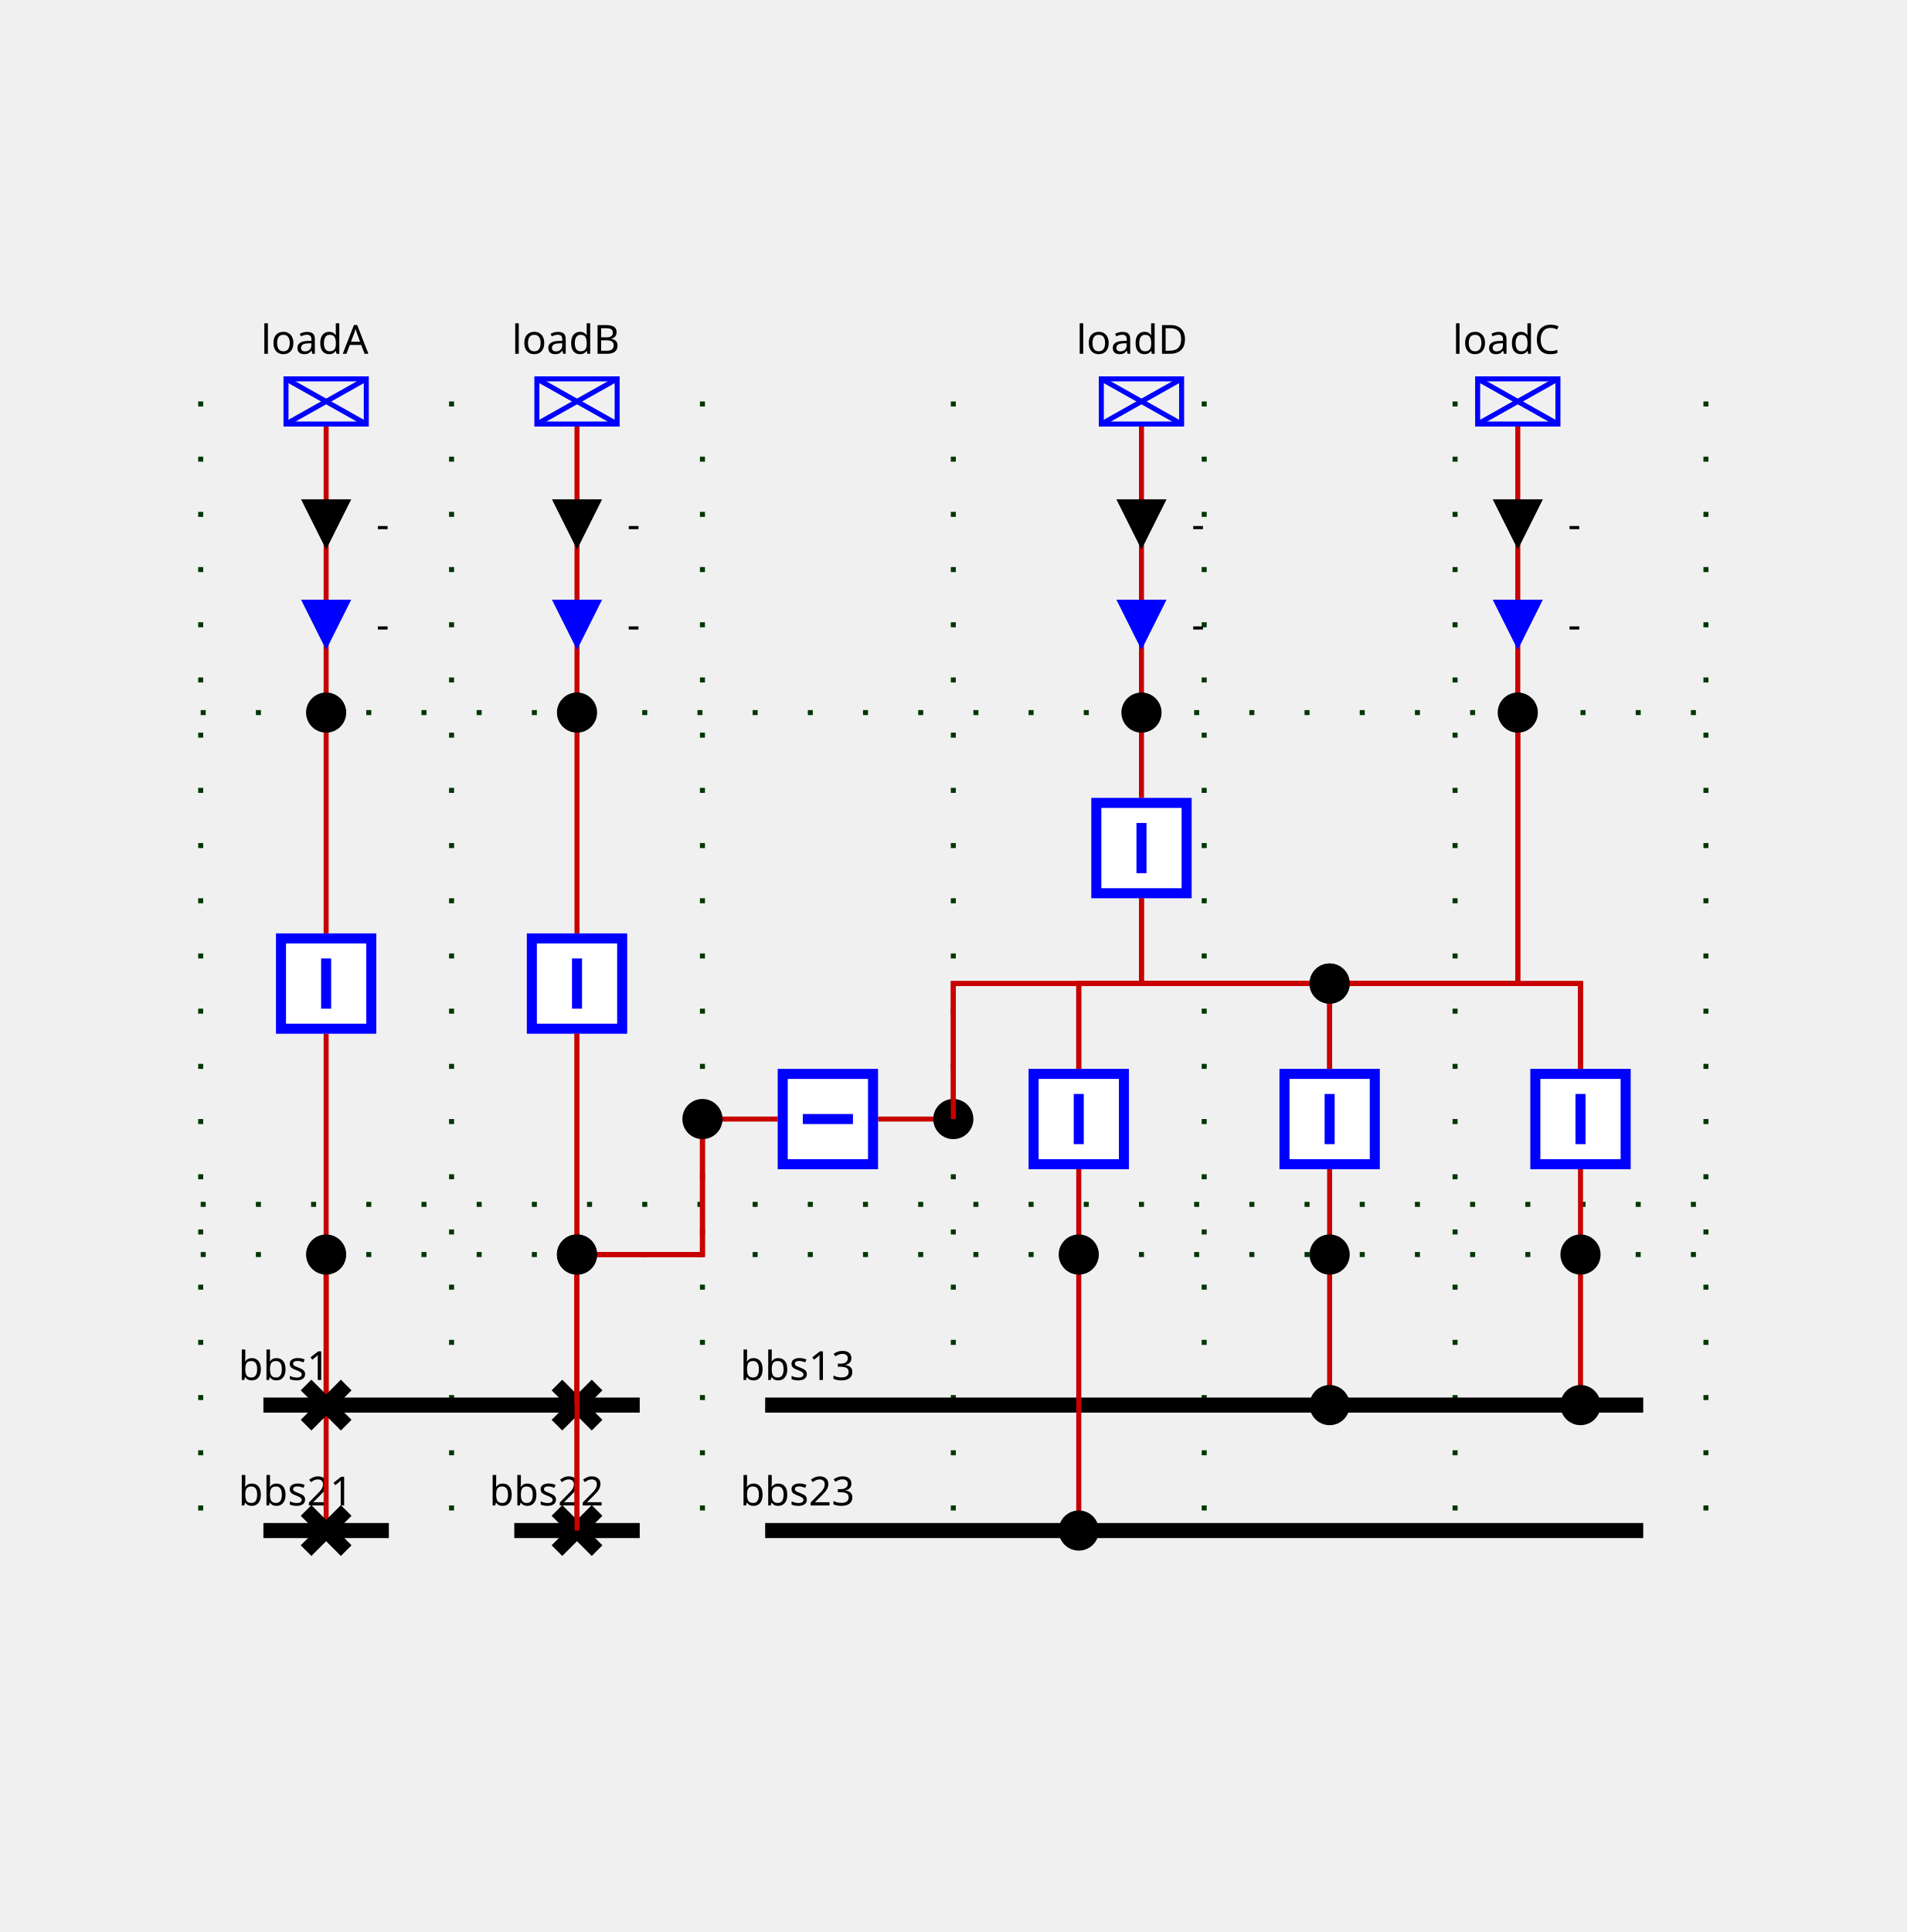
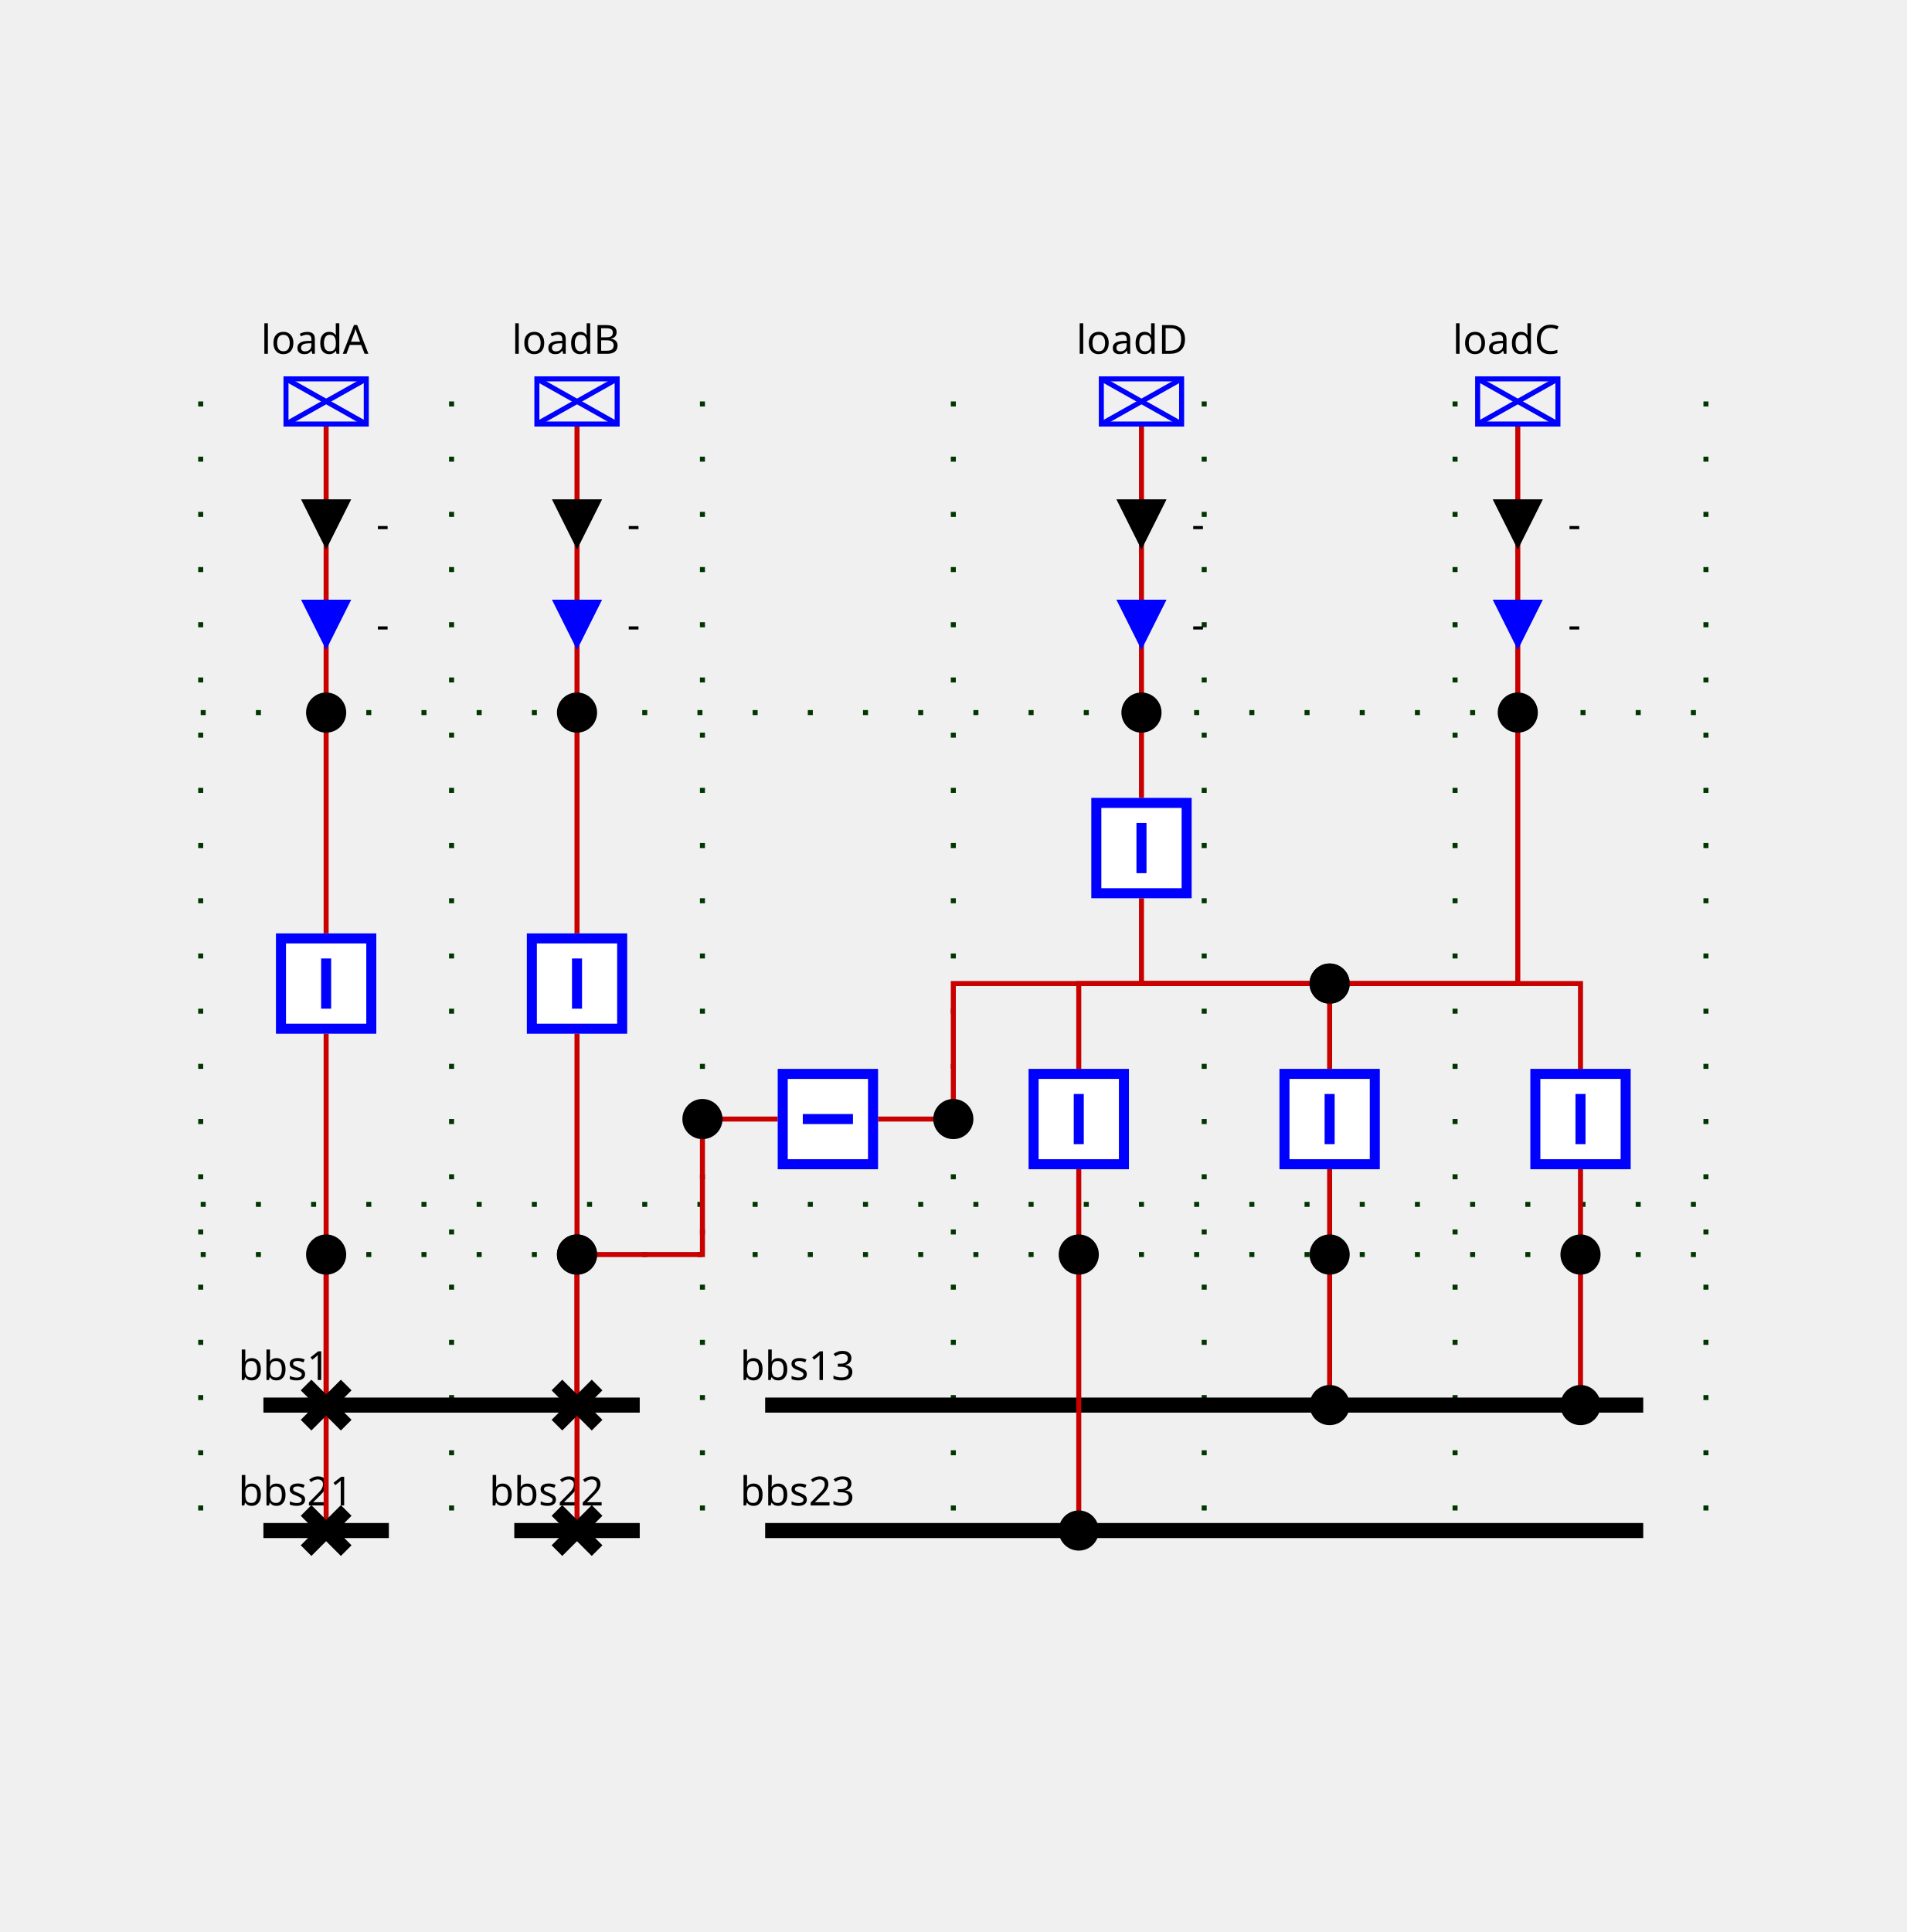
<svg xmlns="http://www.w3.org/2000/svg" height="385.0" viewBox="0 0 380.0 385.0" width="380.0">
  <style>
/* ----------------------------------------------------------------------- */
/* File: tautologies.css ------------------------------------------------- */
.sld-out .sld-arrow-in {visibility: hidden}
.sld-in .sld-arrow-out {visibility: hidden}
.sld-closed .sld-sw-open {visibility: hidden}
.sld-open .sld-sw-closed {visibility: hidden}
.sld-hidden-node {visibility: hidden}
.sld-top-feeder .sld-label {dominant-baseline: auto}
.sld-bottom-feeder .sld-label {dominant-baseline: hanging}
.sld-arrow-p .sld-label {dominant-baseline: middle}
.sld-arrow-q .sld-label {dominant-baseline: middle}
/* ----------------------------------------------------------------------- */
/* File : components.css ------------------------------------------------- */
/* Stroke black */
.sld-disconnector {stroke-width: 3; stroke: black; fill: none}
/* Stroke blue */
.sld-breaker {stroke-width: 2; stroke: blue; fill:white}
.sld-load-break-switch {stroke: blue; fill: white}
/* Stroke --sld-vl-color with fallback black */
.sld-bus-connection {fill: var(--sld-vl-color, black)}
.sld-cell-shape-flat .sld-bus-connection {visibility: hidden}
.sld-busbar-section {stroke: var(--sld-vl-color, black); stroke-width: 3; fill: none}
/* Stroke --sld-vl-color with fallback red */
.sld-wire {stroke: var(--sld-vl-color, #c80000); fill: none}
/* Stroke --sld-vl-color with fallback blue */
.sld-load {stroke: var(--sld-vl-color, blue); fill: none}
.sld-generator {stroke: var(--sld-vl-color, blue); fill: none}
.sld-two-wt {stroke: var(--sld-vl-color, blue); fill: none}
.sld-three-wt {stroke: var(--sld-vl-color, blue); fill: none}
.sld-winding {stroke: var(--sld-vl-color, blue); fill: none}
.sld-capacitor {stroke: var(--sld-vl-color, blue); fill: none}
.sld-inductor {stroke: var(--sld-vl-color, blue); fill: none}
.sld-pst {stroke: var(--sld-vl-color, blue); fill: none}
.sld-pst-arrow {stroke: black; fill: none}
.sld-svc {stroke: var(--sld-vl-color, blue); fill: none}
.sld-vsc {stroke: var(--sld-vl-color, blue); font-size: 7.43px; fill: none}
/* Stroke none &amp; fill: --sld-vl-color */
.sld-node-infos {stroke: none; fill: var(--sld-vl-color, black)}
/* Stroke none &amp; fill: black */
.sld-label {stroke: none; fill: black; font: 8px "Verdana"}
.sld-graph-label {stroke: none; fill: black; font: 12px "Verdana"}
.sld-node {stroke: none; fill: black}
.sld-flash {stroke: none; fill: black}
.sld-lock {stroke: none; fill: black}
/* Specific */
.sld-grid {stroke: #003700; stroke-dasharray: 1,10}
.sld-arrow-p {fill:black}
.sld-arrow-q {fill:blue}
.sld-frame {fill: var(--sld-background-color, transparent)}
/* Stroke maroon for fictitious switch */
.sld-breaker.sld-fictitious {stroke: maroon}
.sld-disconnector.sld-fictitious {stroke: maroon}
.sld-load-break-switch.sld-fictitious {stroke: maroon}
.sld-busbar-section.sld-fictitious {stroke: var(--sld-vl-color, #c80000); stroke-width: 1}
/* ----------------------------------------------------------------------- */
/* File : components.css ------------------------------------------------- */
.sld-voltage-indicator .sld-label {dominant-baseline: middle}
.sld-voltage-indicator .sld-unpowered {stroke: none; fill: grey}
.sld-voltage-indicator .sld-powered {stroke: none; fill: var(--sld-vl-color, black)}
.sld-powered .sld-unpowered {visibility: hidden}
.sld-unpowered .sld-powered {visibility: hidden}
</style>
  <rect class="sld-frame" height="100%" width="100%" />
  <g>
    <g class="sld-grid" id="GRID_vl1">
      <line x1="40.0" x2="40.0" y1="80.0" y2="305.0" />
      <line x1="90.0" x2="90.0" y1="80.0" y2="305.0" />
      <line x1="140.0" x2="140.0" y1="80.0" y2="305.0" />
      <line x1="190.0" x2="190.0" y1="80.0" y2="305.0" />
      <line x1="240.0" x2="240.0" y1="80.0" y2="305.0" />
      <line x1="290.0" x2="290.0" y1="80.0" y2="305.0" />
      <line x1="340.0" x2="340.0" y1="80.0" y2="305.0" />
      <line x1="40.0" x2="340.0" y1="250.0" y2="250.0" />
      <line x1="40.0" x2="340.0" y1="240.0" y2="240.0" />
      <line x1="40.0" x2="340.0" y1="142.0" y2="142.0" />
    </g>
    <g class="sld-busbar-section" id="idbbs1" transform="translate(52.5,280.0)">
      <line x1="0" x2="75.0" y1="0" y2="0" />
      <text class="sld-label" id="bbs1_NW_LABEL" x="-5.0" y="-5.0">bbs1</text>
    </g>
    <g class="sld-busbar-section" id="idbbs21" transform="translate(52.5,305.0)">
      <line x1="0" x2="25.0" y1="0" y2="0" />
      <text class="sld-label" id="bbs21_NW_LABEL" x="-5.0" y="-5.0">bbs21</text>
    </g>
    <g class="sld-busbar-section" id="idbbs22" transform="translate(102.5,305.0)">
      <line x1="0" x2="25.0" y1="0" y2="0" />
      <text class="sld-label" id="bbs22_NW_LABEL" x="-5.0" y="-5.0">bbs22</text>
    </g>
    <g class="sld-busbar-section" id="idbbs13" transform="translate(152.5,280.0)">
      <line x1="0" x2="175.0" y1="0" y2="0" />
      <text class="sld-label" id="bbs13_NW_LABEL" x="-5.0" y="-5.0">bbs13</text>
    </g>
    <g class="sld-busbar-section" id="idbbs23" transform="translate(152.5,305.0)">
      <line x1="0" x2="175.0" y1="0" y2="0" />
      <text class="sld-label" id="bbs23_NW_LABEL" x="-5.0" y="-5.0">bbs23</text>
    </g>
    <g class="sld-extern-cell" id="idEXTERN_32_0">
      <g class="sld-wire" id="_95_vl1_95_dA1_95_INTERNAL_95_vl1_95_3">
        <polyline points="65.0,280.0,65.0,250.0" />
      </g>
      <g class="sld-wire" id="_95_vl1_95_INTERNAL_95_vl1_95_3_95_bA">
        <polyline points="65.0,250.0,65.0,206.0" />
      </g>
      <g class="sld-wire" id="_95_vl1_95_dA2_95_INTERNAL_95_vl1_95_3">
        <polyline points="65.0,305.0,65.0,250.0" />
      </g>
      <g class="sld-wire" id="_95_vl1_95_bA_95_INTERNAL_95_vl1_95_loadA">
        <polyline points="65.0,186.0,65.0,142.0" />
      </g>
      <g class="sld-wire" id="_95_vl1_95_INTERNAL_95_vl1_95_loadA_95_loadA">
        <polyline points="65.0,142.0,65.0,84.5" />
      </g>
      <g class="sld-arrow-p sld-in" id="idloadA_ARROW_ACTIVE" transform="translate(60.0,99.5)">
        <polygon class="sld-arrow-in" points="0,0 10,0 5,10" />
        <polygon class="sld-arrow-out" points="5,0 10,10 0,10" />
        <text class="sld-label" x="15.0" y="5.0">-</text>
      </g>
      <g class="sld-arrow-q sld-in" id="idloadA_ARROW_REACTIVE" transform="translate(60.0,119.5)">
        <polygon class="sld-arrow-in" points="0,0 10,0 5,10" />
        <polygon class="sld-arrow-out" points="5,0 10,10 0,10" />
        <text class="sld-label" x="15.0" y="5.0">-</text>
      </g>
      <g class="sld-disconnector sld-closed" id="iddA1" transform="translate(61.0,276.0)">
        <path class="sld-sw-closed" d="M0,0 8,8 M8,0 0,8" />
        <path class="sld-sw-open" d="M8,0 0,8" />
      </g>
      <g class="sld-node sld-fictitious" id="idINTERNAL_95_vl1_95_3" transform="translate(61.0,246.0)">
        <circle cx="4" cy="4" r="4" />
      </g>
      <g class="sld-breaker sld-closed" id="idbA" transform="translate(55.0,186.0)">
        <path class="sld-sw-closed" d="M1,1 V19 H19 V1z M10,5 V15" />
        <path class="sld-sw-open" d="M1,1 V19 H19 V1z M5,10 H15" />
      </g>
      <g class="sld-node sld-fictitious" id="idINTERNAL_95_vl1_95_loadA" transform="translate(61.0,138.0)">
        <circle cx="4" cy="4" r="4" />
      </g>
      <g class="sld-load sld-top-feeder" id="idloadA" transform="translate(57.0,75.5)">
        <rect height="9" width="16" />
        <line x1="0" x2="16" y1="0" y2="9" />
        <line x1="16" x2="0" y1="0" y2="9" />
        <text class="sld-label" id="loadA_N_LABEL" x="-5.0" y="-5.0">loadA</text>
      </g>
      <g class="sld-disconnector sld-closed" id="iddA2" transform="translate(61.0,301.0)">
        <path class="sld-sw-closed" d="M0,0 8,8 M8,0 0,8" />
        <path class="sld-sw-open" d="M8,0 0,8" />
      </g>
    </g>
    <g class="sld-extern-cell" id="idEXTERN_32_1">
      <g class="sld-wire" id="_95_vl1_95_INTERNAL_95_vl1_95_5_95_bB">
        <polyline points="115.0,250.0,115.0,206.0" />
      </g>
      <g class="sld-wire" id="_95_vl1_95_dB1_95_INTERNAL_95_vl1_95_5">
        <polyline points="115.0,305.0,115.0,250.0" />
      </g>
      <g class="sld-wire" id="_95_vl1_95_dB2_95_INTERNAL_95_vl1_95_5">
        <polyline points="115.0,280.0,115.0,250.0" />
      </g>
-       <g class="sld-wire" id="_95_vl1_95_INTERNAL_95_vl1_95_5_95_INTERNAL_95_vl1_95_Shunt_32_2_46_1">
-         <polyline points="115.0,250.0,140.0,250.0,140.0,223.0" />
-       </g>
      <g class="sld-wire" id="_95_vl1_95_bB_95_INTERNAL_95_vl1_95_loadB">
        <polyline points="115.0,186.0,115.0,142.0" />
      </g>
      <g class="sld-wire" id="_95_vl1_95_INTERNAL_95_vl1_95_loadB_95_loadB">
        <polyline points="115.0,142.0,115.0,84.5" />
      </g>
      <g class="sld-arrow-p sld-in" id="idloadB_ARROW_ACTIVE" transform="translate(110.0,99.5)">
        <polygon class="sld-arrow-in" points="0,0 10,0 5,10" />
        <polygon class="sld-arrow-out" points="5,0 10,10 0,10" />
        <text class="sld-label" x="15.0" y="5.0">-</text>
      </g>
      <g class="sld-arrow-q sld-in" id="idloadB_ARROW_REACTIVE" transform="translate(110.0,119.5)">
        <polygon class="sld-arrow-in" points="0,0 10,0 5,10" />
        <polygon class="sld-arrow-out" points="5,0 10,10 0,10" />
        <text class="sld-label" x="15.0" y="5.0">-</text>
      </g>
      <g class="sld-node sld-fictitious" id="idINTERNAL_95_vl1_95_5" transform="translate(111.0,246.0)">
        <circle cx="4" cy="4" r="4" />
      </g>
      <g class="sld-breaker sld-closed" id="idbB" transform="translate(105.0,186.0)">
        <path class="sld-sw-closed" d="M1,1 V19 H19 V1z M10,5 V15" />
        <path class="sld-sw-open" d="M1,1 V19 H19 V1z M5,10 H15" />
      </g>
      <g class="sld-node sld-fictitious" id="idINTERNAL_95_vl1_95_loadB" transform="translate(111.0,138.0)">
        <circle cx="4" cy="4" r="4" />
      </g>
      <g class="sld-load sld-top-feeder" id="idloadB" transform="translate(107.0,75.5)">
        <rect height="9" width="16" />
        <line x1="0" x2="16" y1="0" y2="9" />
        <line x1="16" x2="0" y1="0" y2="9" />
        <text class="sld-label" id="loadB_N_LABEL" x="-5.0" y="-5.0">loadB</text>
      </g>
      <g class="sld-disconnector sld-closed" id="iddB1" transform="translate(111.0,301.0)">
        <path class="sld-sw-closed" d="M0,0 8,8 M8,0 0,8" />
        <path class="sld-sw-open" d="M8,0 0,8" />
      </g>
      <g class="sld-disconnector sld-closed" id="iddB2" transform="translate(111.0,276.0)">
        <path class="sld-sw-closed" d="M0,0 8,8 M8,0 0,8" />
        <path class="sld-sw-open" d="M8,0 0,8" />
      </g>
    </g>
    <g class="sld-shunt-cell" id="idSHUNT_32_2">
-       <g class="sld-wire" id="_95_vl1_95_INTERNAL_95_vl1_95_5_95_bB">
-         <polyline points="115.0,250.0,115.0,206.0" />
-       </g>
-       <g class="sld-wire" id="_95_vl1_95_dB1_95_INTERNAL_95_vl1_95_5">
-         <polyline points="115.0,305.0,115.0,250.0" />
-       </g>
-       <g class="sld-wire" id="_95_vl1_95_dB2_95_INTERNAL_95_vl1_95_5">
-         <polyline points="115.0,280.0,115.0,250.0" />
-       </g>
      <g class="sld-wire" id="_95_vl1_95_INTERNAL_95_vl1_95_5_95_INTERNAL_95_vl1_95_Shunt_32_2_46_1">
        <polyline points="115.0,250.0,140.0,250.0,140.0,223.0" />
      </g>
      <g class="sld-wire" id="_95_vl1_95_INTERNAL_95_vl1_95_Shunt_32_2_46_1_95_link">
        <polyline points="140.0,223.0,155.0,223.0" />
      </g>
      <g class="sld-wire" id="_95_vl1_95_link_95_INTERNAL_95_vl1_95_Shunt_32_2_46_2">
        <polyline points="175.0,223.0,190.0,223.0" />
      </g>
      <g class="sld-wire" id="_95_vl1_95_INTERNAL_95_vl1_95_Shunt_32_2_46_2_95_INTERNAL_95_vl1_95_loadC_95_fork">
        <polyline points="190.0,223.0,190.0,196.0,265.0,196.0" />
-       </g>
-       <g class="sld-wire" id="_95_vl1_95_bCD1_95_INTERNAL_95_vl1_95_loadC_95_fork">
-         <polyline points="215.0,213.0,215.0,196.0,265.0,196.0" />
-       </g>
-       <g class="sld-wire" id="_95_vl1_95_bCD2_95_INTERNAL_95_vl1_95_loadC_95_fork">
-         <polyline points="265.0,213.0,265.0,196.0" />
-       </g>
-       <g class="sld-wire" id="_95_vl1_95_bCD3_95_INTERNAL_95_vl1_95_loadC_95_fork">
-         <polyline points="315.0,213.0,315.0,196.0,265.0,196.0" />
-       </g>
-       <g class="sld-wire" id="_95_vl1_95_bD1_95_INTERNAL_95_vl1_95_loadC_95_fork">
-         <polyline points="227.5,179.0,227.5,196.0,265.0,196.0" />
-       </g>
-       <g class="sld-wire" id="_95_vl1_95_INTERNAL_95_vl1_95_loadC_95_fork_95_INTERNAL_95_vl1_95_loadC">
-         <polyline points="265.0,196.0,302.5,196.0,302.5,142.0" />
      </g>
      <g class="sld-node sld-fictitious" id="idINTERNAL_95_vl1_95_5" transform="translate(111.0,246.0)">
        <circle cx="4" cy="4" r="4" />
      </g>
      <g class="sld-node sld-fictitious" id="idINTERNAL_95_vl1_95_Shunt_32_2_46_1" transform="translate(136.0,219.0)">
        <circle cx="4" cy="4" r="4" />
      </g>
      <g class="sld-breaker sld-closed" id="idlink" transform="translate(155.0,213.0)">
        <path class="sld-sw-closed" d="M1,1 V19 H19 V1z M10,5 V15" transform="rotate(90.0,10.0,10.0)" />
        <path class="sld-sw-open" d="M1,1 V19 H19 V1z M5,10 H15" transform="rotate(90.0,10.0,10.0)" />
      </g>
      <g class="sld-node sld-fictitious" id="idINTERNAL_95_vl1_95_Shunt_32_2_46_2" transform="translate(186.0,219.0)">
        <circle cx="4" cy="4" r="4" />
      </g>
      <g class="sld-node sld-fictitious" id="idINTERNAL_95_vl1_95_loadC_95_fork" transform="translate(261.0,192.0)">
        <circle cx="4" cy="4" r="4" />
      </g>
    </g>
    <g class="sld-extern-cell" id="idEXTERN_32_3">
      <g class="sld-wire" id="_95_vl1_95_bCD1_95_INTERNAL_95_vl1_95_loadC_95_fork">
        <polyline points="215.0,213.0,215.0,196.0,265.0,196.0" />
      </g>
      <g class="sld-wire" id="_95_vl1_95_bCD2_95_INTERNAL_95_vl1_95_loadC_95_fork">
        <polyline points="265.0,213.0,265.0,196.0" />
      </g>
      <g class="sld-wire" id="_95_vl1_95_bCD3_95_INTERNAL_95_vl1_95_loadC_95_fork">
        <polyline points="315.0,213.0,315.0,196.0,265.0,196.0" />
      </g>
      <g class="sld-wire" id="_95_vl1_95_bD1_95_INTERNAL_95_vl1_95_loadC_95_fork">
        <polyline points="227.5,179.0,227.5,196.0,265.0,196.0" />
      </g>
      <g class="sld-wire" id="_95_vl1_95_INTERNAL_95_vl1_95_loadC_95_fork_95_INTERNAL_95_vl1_95_loadC">
        <polyline points="265.0,196.0,302.5,196.0,302.5,142.0" />
-       </g>
-       <g class="sld-wire" id="_95_vl1_95_INTERNAL_95_vl1_95_Shunt_32_2_46_2_95_INTERNAL_95_vl1_95_loadC_95_fork">
-         <polyline points="190.0,223.0,190.0,196.0,265.0,196.0" />
      </g>
      <g class="sld-wire" id="_95_vl1_95_INTERNAL_95_vl1_95_bCD1_95_bCD1">
        <polyline points="215.0,250.0,215.0,233.0" />
      </g>
      <g class="sld-wire" id="_95_vl1_95_BUSCO_95_bCD1_95_INTERNAL_95_vl1_95_bCD1">
        <polyline points="215.0,305.0,215.0,250.0" />
      </g>
      <g class="sld-wire" id="_95_vl1_95_INTERNAL_95_vl1_95_bCD2_95_bCD2">
        <polyline points="265.0,250.0,265.0,233.0" />
      </g>
      <g class="sld-wire" id="_95_vl1_95_BUSCO_95_bCD2_95_INTERNAL_95_vl1_95_bCD2">
        <polyline points="265.0,280.0,265.0,250.0" />
      </g>
      <g class="sld-wire" id="_95_vl1_95_INTERNAL_95_vl1_95_bCD3_95_bCD3">
        <polyline points="315.0,250.0,315.0,233.0" />
      </g>
      <g class="sld-wire" id="_95_vl1_95_BUSCO_95_bCD3_95_INTERNAL_95_vl1_95_bCD3">
        <polyline points="315.0,280.0,315.0,250.0" />
      </g>
      <g class="sld-wire" id="_95_vl1_95_INTERNAL_95_vl1_95_loadD_95_bD1">
        <polyline points="227.5,142.0,227.5,159.0" />
      </g>
      <g class="sld-wire" id="_95_vl1_95_loadD_95_INTERNAL_95_vl1_95_loadD">
        <polyline points="227.5,84.5,227.5,142.0" />
      </g>
      <g class="sld-arrow-p sld-in" id="idloadD_ARROW_ACTIVE" transform="translate(222.5,99.5)">
        <polygon class="sld-arrow-in" points="0,0 10,0 5,10" />
        <polygon class="sld-arrow-out" points="5,0 10,10 0,10" />
        <text class="sld-label" x="15.0" y="5.0">-</text>
      </g>
      <g class="sld-arrow-q sld-in" id="idloadD_ARROW_REACTIVE" transform="translate(222.5,119.5)">
        <polygon class="sld-arrow-in" points="0,0 10,0 5,10" />
        <polygon class="sld-arrow-out" points="5,0 10,10 0,10" />
        <text class="sld-label" x="15.0" y="5.0">-</text>
      </g>
      <g class="sld-wire" id="_95_vl1_95_INTERNAL_95_vl1_95_loadC_95_loadC">
        <polyline points="302.5,142.0,302.5,84.5" />
      </g>
      <g class="sld-arrow-p sld-in" id="idloadC_ARROW_ACTIVE" transform="translate(297.5,99.5)">
        <polygon class="sld-arrow-in" points="0,0 10,0 5,10" />
        <polygon class="sld-arrow-out" points="5,0 10,10 0,10" />
        <text class="sld-label" x="15.0" y="5.0">-</text>
      </g>
      <g class="sld-arrow-q sld-in" id="idloadC_ARROW_REACTIVE" transform="translate(297.5,119.5)">
        <polygon class="sld-arrow-in" points="0,0 10,0 5,10" />
        <polygon class="sld-arrow-out" points="5,0 10,10 0,10" />
        <text class="sld-label" x="15.0" y="5.0">-</text>
      </g>
      <g class="sld-node sld-fictitious" id="idINTERNAL_95_vl1_95_loadC_95_fork" transform="translate(261.0,192.0)">
        <circle cx="4" cy="4" r="4" />
      </g>
      <g class="sld-breaker sld-closed" id="idbCD1" transform="translate(205.0,213.0)">
        <path class="sld-sw-closed" d="M1,1 V19 H19 V1z M10,5 V15" />
        <path class="sld-sw-open" d="M1,1 V19 H19 V1z M5,10 H15" />
      </g>
      <g class="sld-node sld-fictitious" id="idINTERNAL_95_vl1_95_bCD1" transform="translate(211.0,246.0)">
        <circle cx="4" cy="4" r="4" />
      </g>
      <g class="sld-bus-connection sld-fictitious" id="idBUSCO_95_bCD1" transform="translate(211.0,301.0)">
        <circle cx="4" cy="4" r="4" />
      </g>
      <g class="sld-breaker sld-closed" id="idbCD2" transform="translate(255.0,213.0)">
        <path class="sld-sw-closed" d="M1,1 V19 H19 V1z M10,5 V15" />
        <path class="sld-sw-open" d="M1,1 V19 H19 V1z M5,10 H15" />
      </g>
      <g class="sld-node sld-fictitious" id="idINTERNAL_95_vl1_95_bCD2" transform="translate(261.0,246.0)">
        <circle cx="4" cy="4" r="4" />
      </g>
      <g class="sld-bus-connection sld-fictitious" id="idBUSCO_95_bCD2" transform="translate(261.0,276.0)">
        <circle cx="4" cy="4" r="4" />
      </g>
      <g class="sld-breaker sld-closed" id="idbCD3" transform="translate(305.0,213.0)">
        <path class="sld-sw-closed" d="M1,1 V19 H19 V1z M10,5 V15" />
        <path class="sld-sw-open" d="M1,1 V19 H19 V1z M5,10 H15" />
      </g>
      <g class="sld-node sld-fictitious" id="idINTERNAL_95_vl1_95_bCD3" transform="translate(311.0,246.0)">
        <circle cx="4" cy="4" r="4" />
      </g>
      <g class="sld-bus-connection sld-fictitious" id="idBUSCO_95_bCD3" transform="translate(311.0,276.0)">
        <circle cx="4" cy="4" r="4" />
      </g>
      <g class="sld-breaker sld-closed" id="idbD1" transform="translate(217.5,159.0)">
        <path class="sld-sw-closed" d="M1,1 V19 H19 V1z M10,5 V15" />
        <path class="sld-sw-open" d="M1,1 V19 H19 V1z M5,10 H15" />
      </g>
      <g class="sld-node sld-fictitious" id="idINTERNAL_95_vl1_95_loadD" transform="translate(223.5,138.0)">
        <circle cx="4" cy="4" r="4" />
      </g>
      <g class="sld-load sld-top-feeder" id="idloadD" transform="translate(219.5,75.5)">
        <rect height="9" width="16" />
        <line x1="0" x2="16" y1="0" y2="9" />
        <line x1="16" x2="0" y1="0" y2="9" />
        <text class="sld-label" id="loadD_N_LABEL" x="-5.0" y="-5.0">loadD</text>
      </g>
      <g class="sld-node sld-fictitious" id="idINTERNAL_95_vl1_95_loadC" transform="translate(298.5,138.0)">
        <circle cx="4" cy="4" r="4" />
      </g>
      <g class="sld-load sld-top-feeder" id="idloadC" transform="translate(294.5,75.5)">
        <rect height="9" width="16" />
        <line x1="0" x2="16" y1="0" y2="9" />
        <line x1="16" x2="0" y1="0" y2="9" />
        <text class="sld-label" id="loadC_N_LABEL" x="-5.0" y="-5.0">loadC</text>
      </g>
    </g>
  </g>
</svg>
